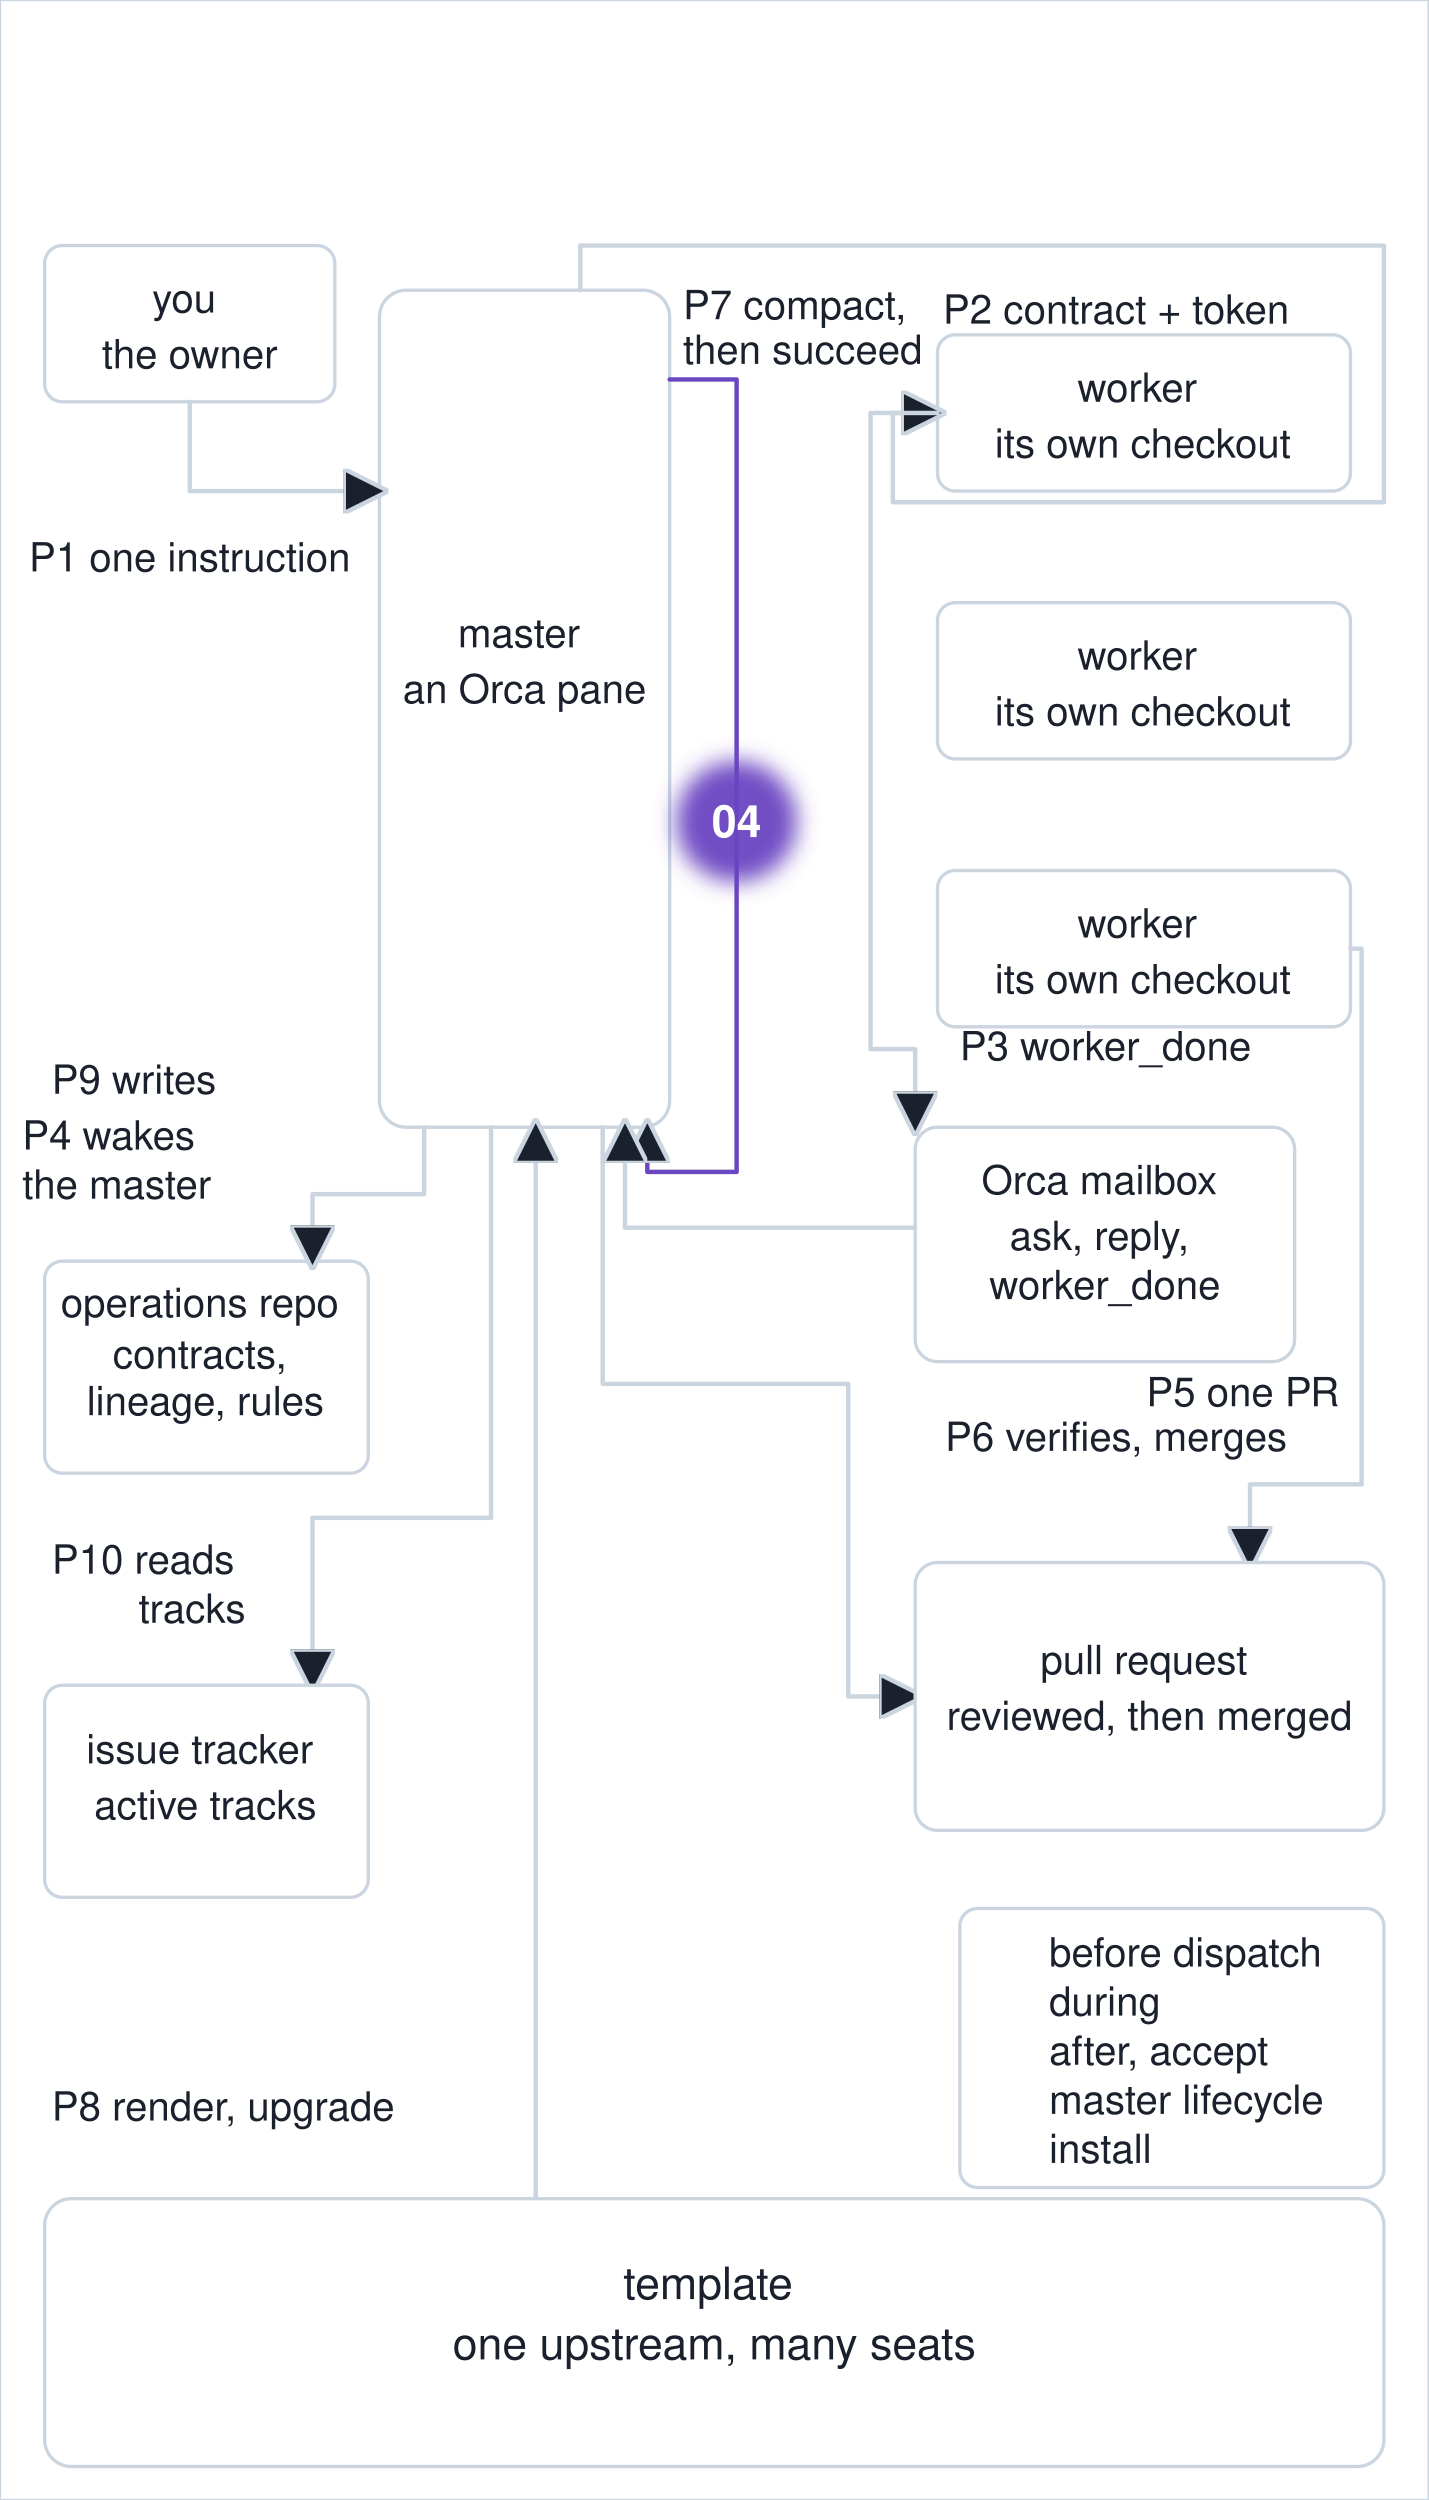
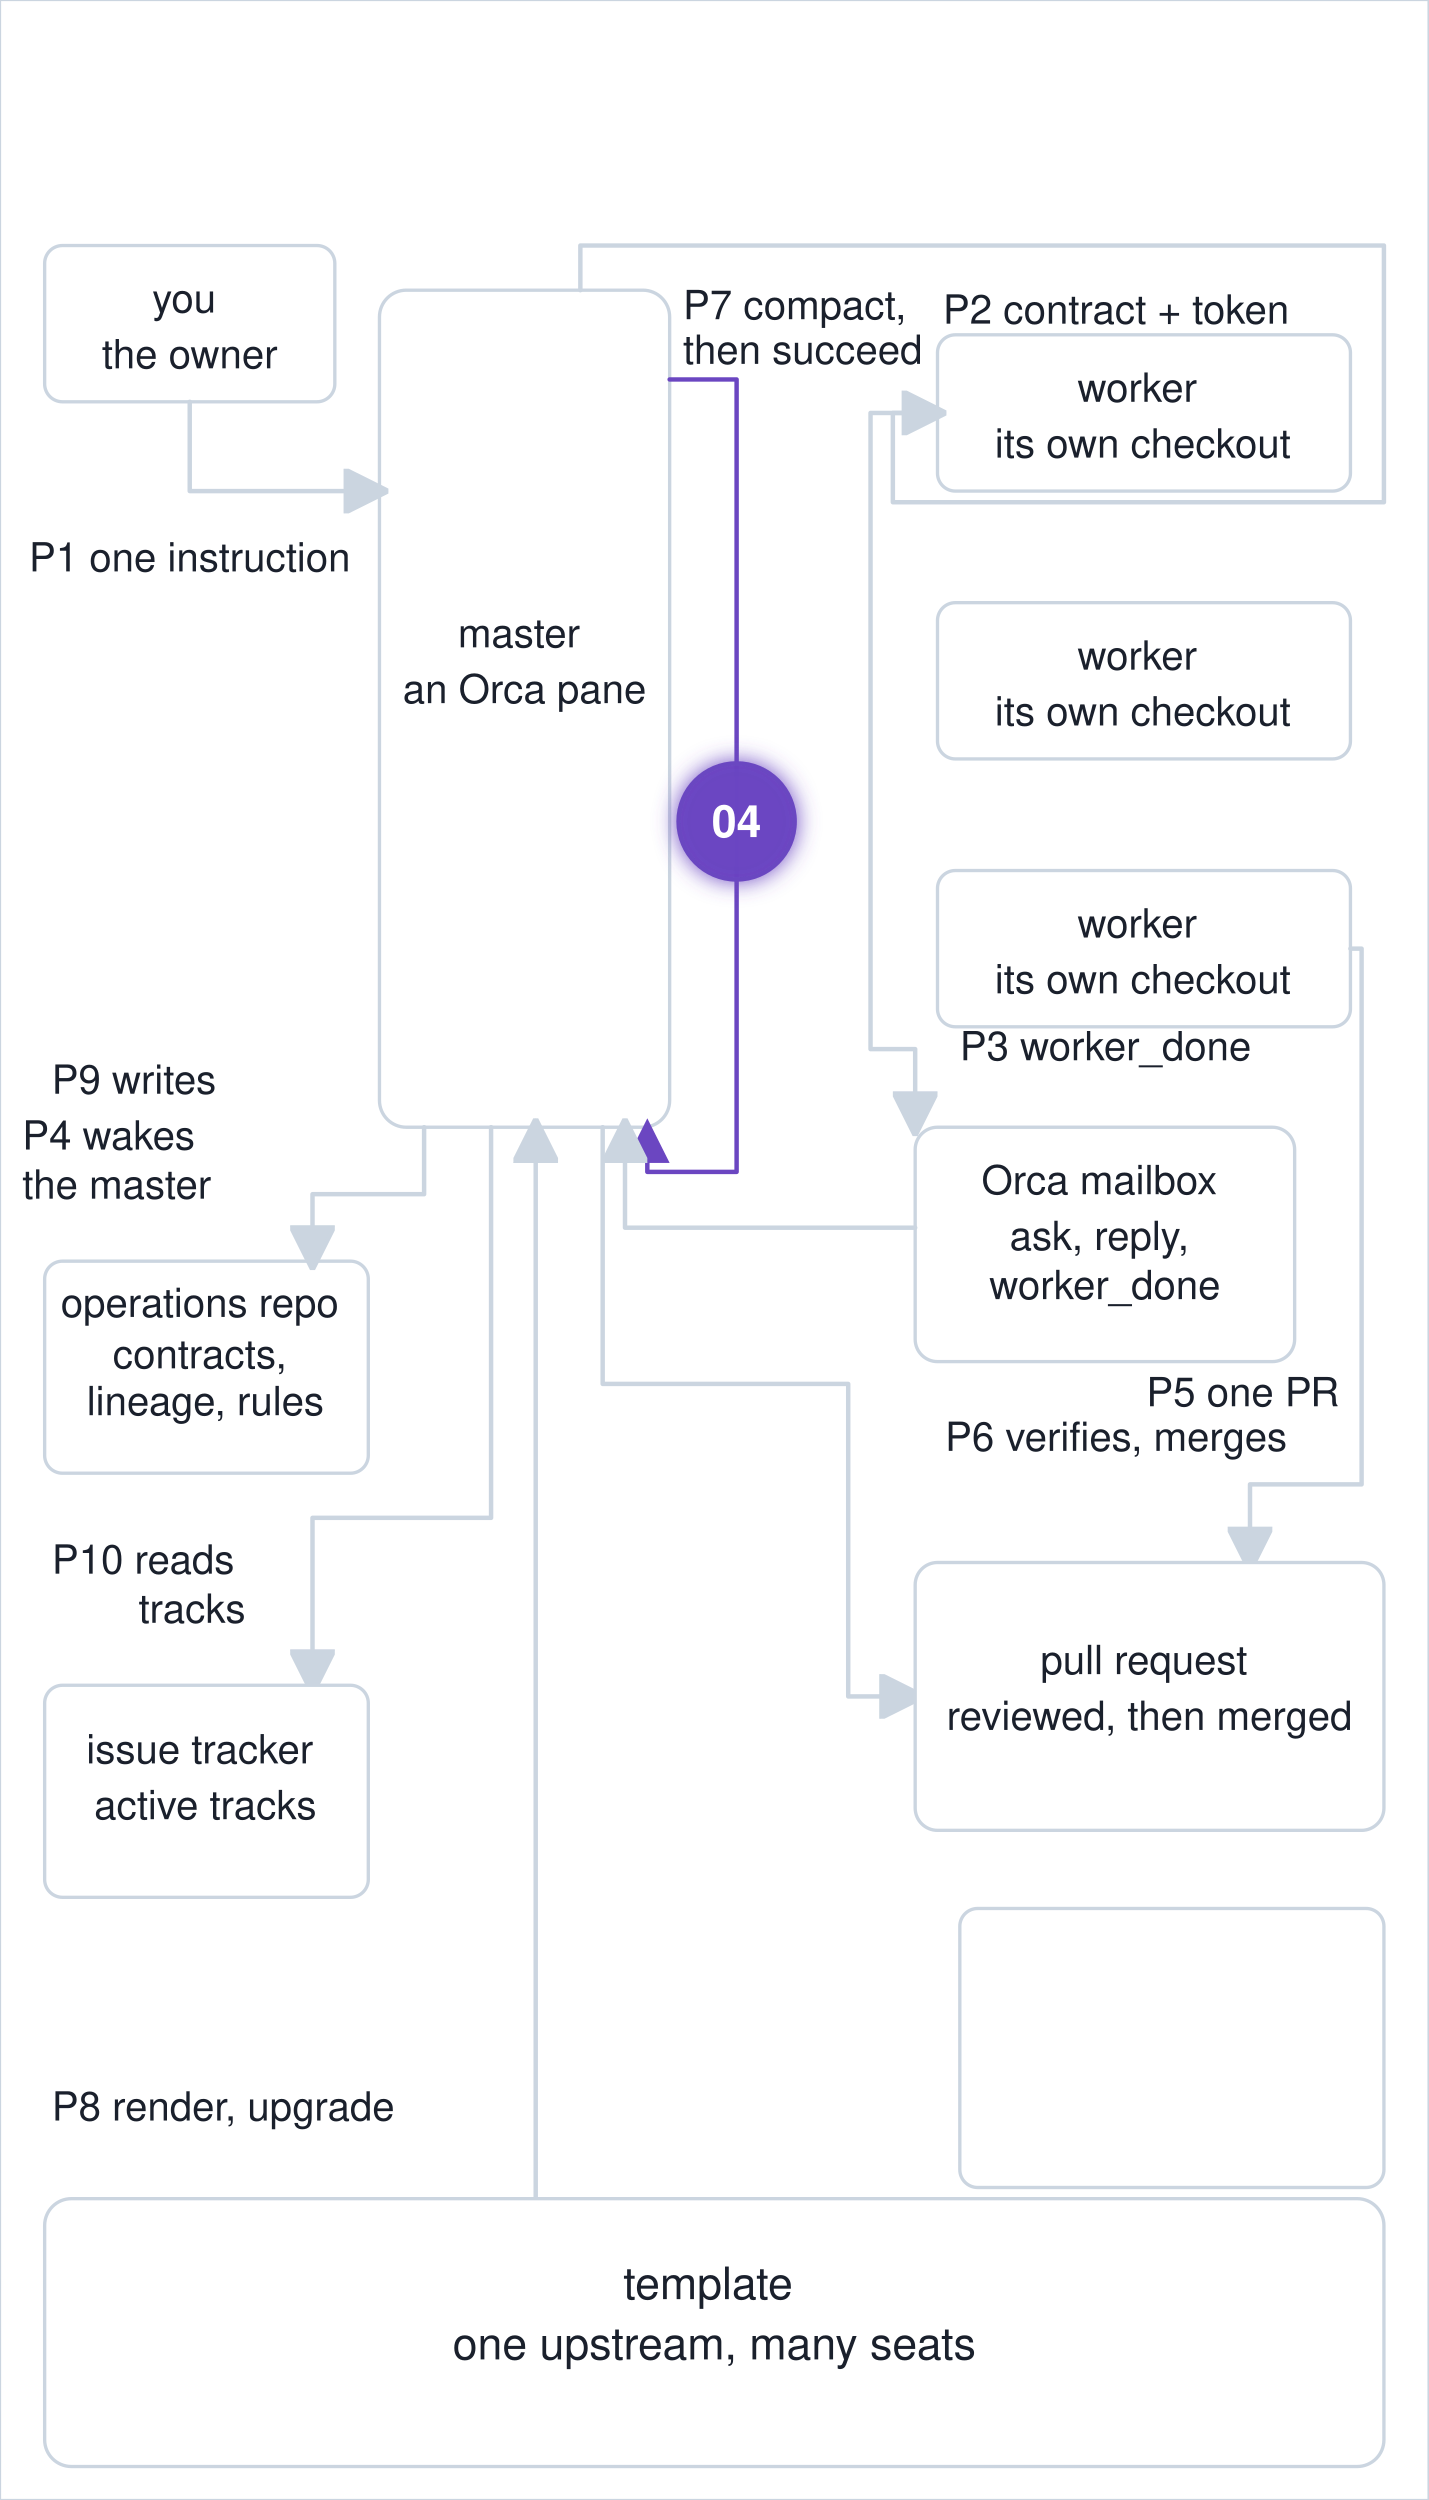
<svg xmlns="http://www.w3.org/2000/svg" width="640" height="1120" viewBox="0 0 640 1120" font-family="Helvetica, Arial, sans-serif">
  <defs>
    <marker id="system-arrow" markerWidth="10" markerHeight="10" refX="8" refY="5" orient="auto">
-       <path d="M0,0 L10,5 L0,10 z" fill="#1a202c" stroke="#cbd5e0" />
+       <path d="M0,0 L10,5 L0,10 z" fill="#cbd5e0" stroke="#cbd5e0" />
    </marker>
-     <filter id="glow-unit-04" x="-50%" y="-50%" width="200%" height="200%">
+     <marker id="highlight-arrow-04" markerWidth="10" markerHeight="10" refX="8" refY="5" orient="auto">
+       <path d="M0,0 L10,5 L0,10 z" fill="#6b46c1" />
+     </marker>
+     <filter id="glow-04" x="-50%" y="-50%" width="200%" height="200%">
      <feGaussianBlur in="SourceGraphic" stdDeviation="5" result="coloredBlur" />
+       <feMerge>
+         <feMergeNode in="coloredBlur" />
+         <feMergeNode in="SourceGraphic" />
+       </feMerge>
    </filter>
  </defs>
  <rect width="640" height="1120" fill="#ffffff" stroke="#cbd5e0" />
  <rect x="20" y="110" width="130" height="70" rx="8" fill="#ffffff" stroke="#cbd5e0" stroke-width="1.5" />
  <text x="85" y="140" text-anchor="middle" font-size="18" fill="#1a202c">
    <tspan x="85" dy="0">you</tspan>
    <tspan x="85" dy="25">the owner</tspan>
  </text>
  <rect x="170" y="130" width="130" height="375" rx="12" fill="#ffffff" stroke="#cbd5e0" stroke-width="1.5" />
  <text x="235" y="290" text-anchor="middle" font-size="18" fill="#1a202c">
    <tspan x="235" dy="0">master</tspan>
    <tspan x="235" dy="25">an Orca pane</tspan>
  </text>
  <rect x="420" y="150" width="185" height="70" rx="8" fill="#ffffff" stroke="#cbd5e0" stroke-width="1.5" />
  <text x="512" y="180" text-anchor="middle" font-size="18" fill="#1a202c">
    <tspan x="512" dy="0">worker</tspan>
    <tspan x="512" dy="25">its own checkout</tspan>
  </text>
  <rect x="420" y="270" width="185" height="70" rx="8" fill="#ffffff" stroke="#cbd5e0" stroke-width="1.5" />
  <text x="512" y="300" text-anchor="middle" font-size="18" fill="#1a202c">
    <tspan x="512" dy="0">worker</tspan>
    <tspan x="512" dy="25">its own checkout</tspan>
  </text>
  <rect x="420" y="390" width="185" height="70" rx="8" fill="#ffffff" stroke="#cbd5e0" stroke-width="1.5" />
  <text x="512" y="420" text-anchor="middle" font-size="18" fill="#1a202c">
    <tspan x="512" dy="0">worker</tspan>
    <tspan x="512" dy="25">its own checkout</tspan>
  </text>
  <path id="P1" d="M85 180 V220 H170" fill="none" stroke="#cbd5e0" stroke-width="2" stroke-linejoin="round" stroke-linecap="round" marker-end="url(#system-arrow)" />
  <text x="85" y="256" text-anchor="middle" font-size="18" fill="#1a202c">P1 one instruction</text>
  <path id="P2" d="M260 130 V110 H620 V225 H400 V185 H420" fill="none" stroke="#cbd5e0" stroke-width="2" stroke-linejoin="round" stroke-linecap="round" marker-end="url(#system-arrow)" />
  <text x="500" y="145" text-anchor="middle" font-size="18" fill="#1a202c">P2 contract + token</text>
-   <path id="P7" d="M300 170 H330 V525 H290 V505" fill="none" stroke="#6b46c1" stroke-width="2" stroke-linejoin="round" stroke-linecap="round" marker-end="url(#system-arrow)" />
+   <path id="P7" d="M300 170 H330 V525 H290 V505" fill="none" stroke="#6b46c1" stroke-width="2" stroke-linejoin="round" stroke-linecap="round" marker-end="url(#highlight-arrow-04)" />
  <text x="306" y="143" text-anchor="start" font-size="18" fill="#1a202c">
    <tspan x="306" dy="0">P7 compact,</tspan>
    <tspan x="306" dy="20">then succeed</tspan>
  </text>
-   <circle id="check-04" cx="330" cy="368" r="26" fill="#6b46c1" stroke="#6b46c1" stroke-width="2" fill-opacity="0.95" filter="url(#glow-unit-04)" />
+   <circle id="check-04" cx="330" cy="368" r="26" fill="#6b46c1" stroke="#6b46c1" stroke-width="2" fill-opacity="0.95" filter="url(#glow-04)" />
  <text x="330" y="375" text-anchor="middle" font-size="20" font-weight="bold" fill="#ffffff">04</text>
  <path id="P3" d="M420 185 H390 V470 H410 V505" fill="none" stroke="#cbd5e0" stroke-width="2" stroke-linejoin="round" stroke-linecap="round" marker-end="url(#system-arrow)" />
  <text x="430" y="475" text-anchor="start" font-size="18" fill="#1a202c">P3 worker_done</text>
  <rect x="410" y="505" width="170" height="105" rx="10" fill="#ffffff" stroke="#cbd5e0" stroke-width="1.5" />
  <text x="495" y="535" text-anchor="middle" font-size="18" fill="#1a202c">
    <tspan x="495" dy="0">Orca mailbox</tspan>
    <tspan x="495" dy="25">ask, reply,</tspan>
    <tspan x="495" dy="22">worker_done</tspan>
  </text>
  <path id="P4" d="M410 550 H280 V505" fill="none" stroke="#cbd5e0" stroke-width="2" stroke-linejoin="round" stroke-linecap="round" marker-end="url(#system-arrow)" />
  <text x="10" y="515" text-anchor="start" font-size="18" fill="#1a202c">
    <tspan x="10" dy="0">P4 wakes</tspan>
    <tspan x="10" dy="22">the master</tspan>
  </text>
  <path id="P5" d="M605 425 H610 V665 H560 V700" fill="none" stroke="#cbd5e0" stroke-width="2" stroke-linejoin="round" stroke-linecap="round" marker-end="url(#system-arrow)" />
  <text x="600" y="630" text-anchor="end" font-size="18" fill="#1a202c">P5 one PR</text>
  <path id="P6" d="M270 505 V620 H380 V760 H410" fill="none" stroke="#cbd5e0" stroke-width="2" stroke-linejoin="round" stroke-linecap="round" marker-end="url(#system-arrow)" />
  <text x="500" y="650" text-anchor="middle" font-size="18" fill="#1a202c">P6 verifies, merges</text>
  <rect x="20" y="565" width="145" height="95" rx="8" fill="#ffffff" stroke="#cbd5e0" stroke-width="1.5" />
  <text x="92" y="590" text-anchor="middle" font-size="18" fill="#1a202c">
    <tspan x="92" dy="0">operations repo</tspan>
    <tspan x="92" dy="23">contracts,</tspan>
    <tspan x="92" dy="21">lineage, rules</tspan>
  </text>
  <path id="P9" d="M190 505 V535 H140 V565" fill="none" stroke="#cbd5e0" stroke-width="2" stroke-linejoin="round" stroke-linecap="round" marker-end="url(#system-arrow)" />
  <text x="60" y="490" text-anchor="middle" font-size="18" fill="#1a202c">P9 writes</text>
  <path id="P10" d="M220 505 V680 H140 V755" fill="none" stroke="#cbd5e0" stroke-width="2" stroke-linejoin="round" stroke-linecap="round" marker-end="url(#system-arrow)" />
  <text x="110" y="705" text-anchor="end" font-size="18" fill="#1a202c">
    <tspan x="110" dy="0">P10 reads</tspan>
    <tspan x="110" dy="22">tracks</tspan>
  </text>
  <rect x="20" y="755" width="145" height="95" rx="8" fill="#ffffff" stroke="#cbd5e0" stroke-width="1.5" />
  <text x="92" y="790" text-anchor="middle" font-size="18" fill="#1a202c">
    <tspan x="92" dy="0">issue tracker</tspan>
    <tspan x="92" dy="25">active tracks</tspan>
  </text>
  <rect x="410" y="700" width="210" height="120" rx="10" fill="#ffffff" stroke="#cbd5e0" stroke-width="1.5" />
  <text x="515" y="750" text-anchor="middle" font-size="18" fill="#1a202c">
    <tspan x="515" dy="0">pull request</tspan>
    <tspan x="515" dy="25">reviewed, then merged</tspan>
  </text>
  <path id="P8" d="M240 985 V505" fill="none" stroke="#cbd5e0" stroke-width="2" stroke-linejoin="round" stroke-linecap="round" marker-end="url(#system-arrow)" />
  <text x="100" y="950" text-anchor="middle" font-size="18" fill="#1a202c">P8 render, upgrade</text>
  <rect x="430" y="855" width="190" height="125" rx="8" fill="#ffffff" stroke="#cbd5e0" stroke-width="1.5" />
-   <text x="470" y="881" font-size="18" fill="#1a202c">before dispatch</text>
-   <text x="470" y="903" font-size="18" fill="#1a202c">during</text>
-   <text x="470" y="925" font-size="18" fill="#1a202c">after, accept</text>
-   <text x="470" y="947" font-size="18" fill="#1a202c">master lifecycle</text>
-   <text x="470" y="969" font-size="18" fill="#1a202c">install</text>
  <rect x="20" y="985" width="600" height="120" rx="12" fill="#ffffff" stroke="#cbd5e0" stroke-width="1.5" />
  <text x="320" y="1030" text-anchor="middle" font-size="20" fill="#1a202c">
    <tspan x="320" dy="0">template</tspan>
    <tspan x="320" dy="27">one upstream, many seats</tspan>
  </text>
</svg>
